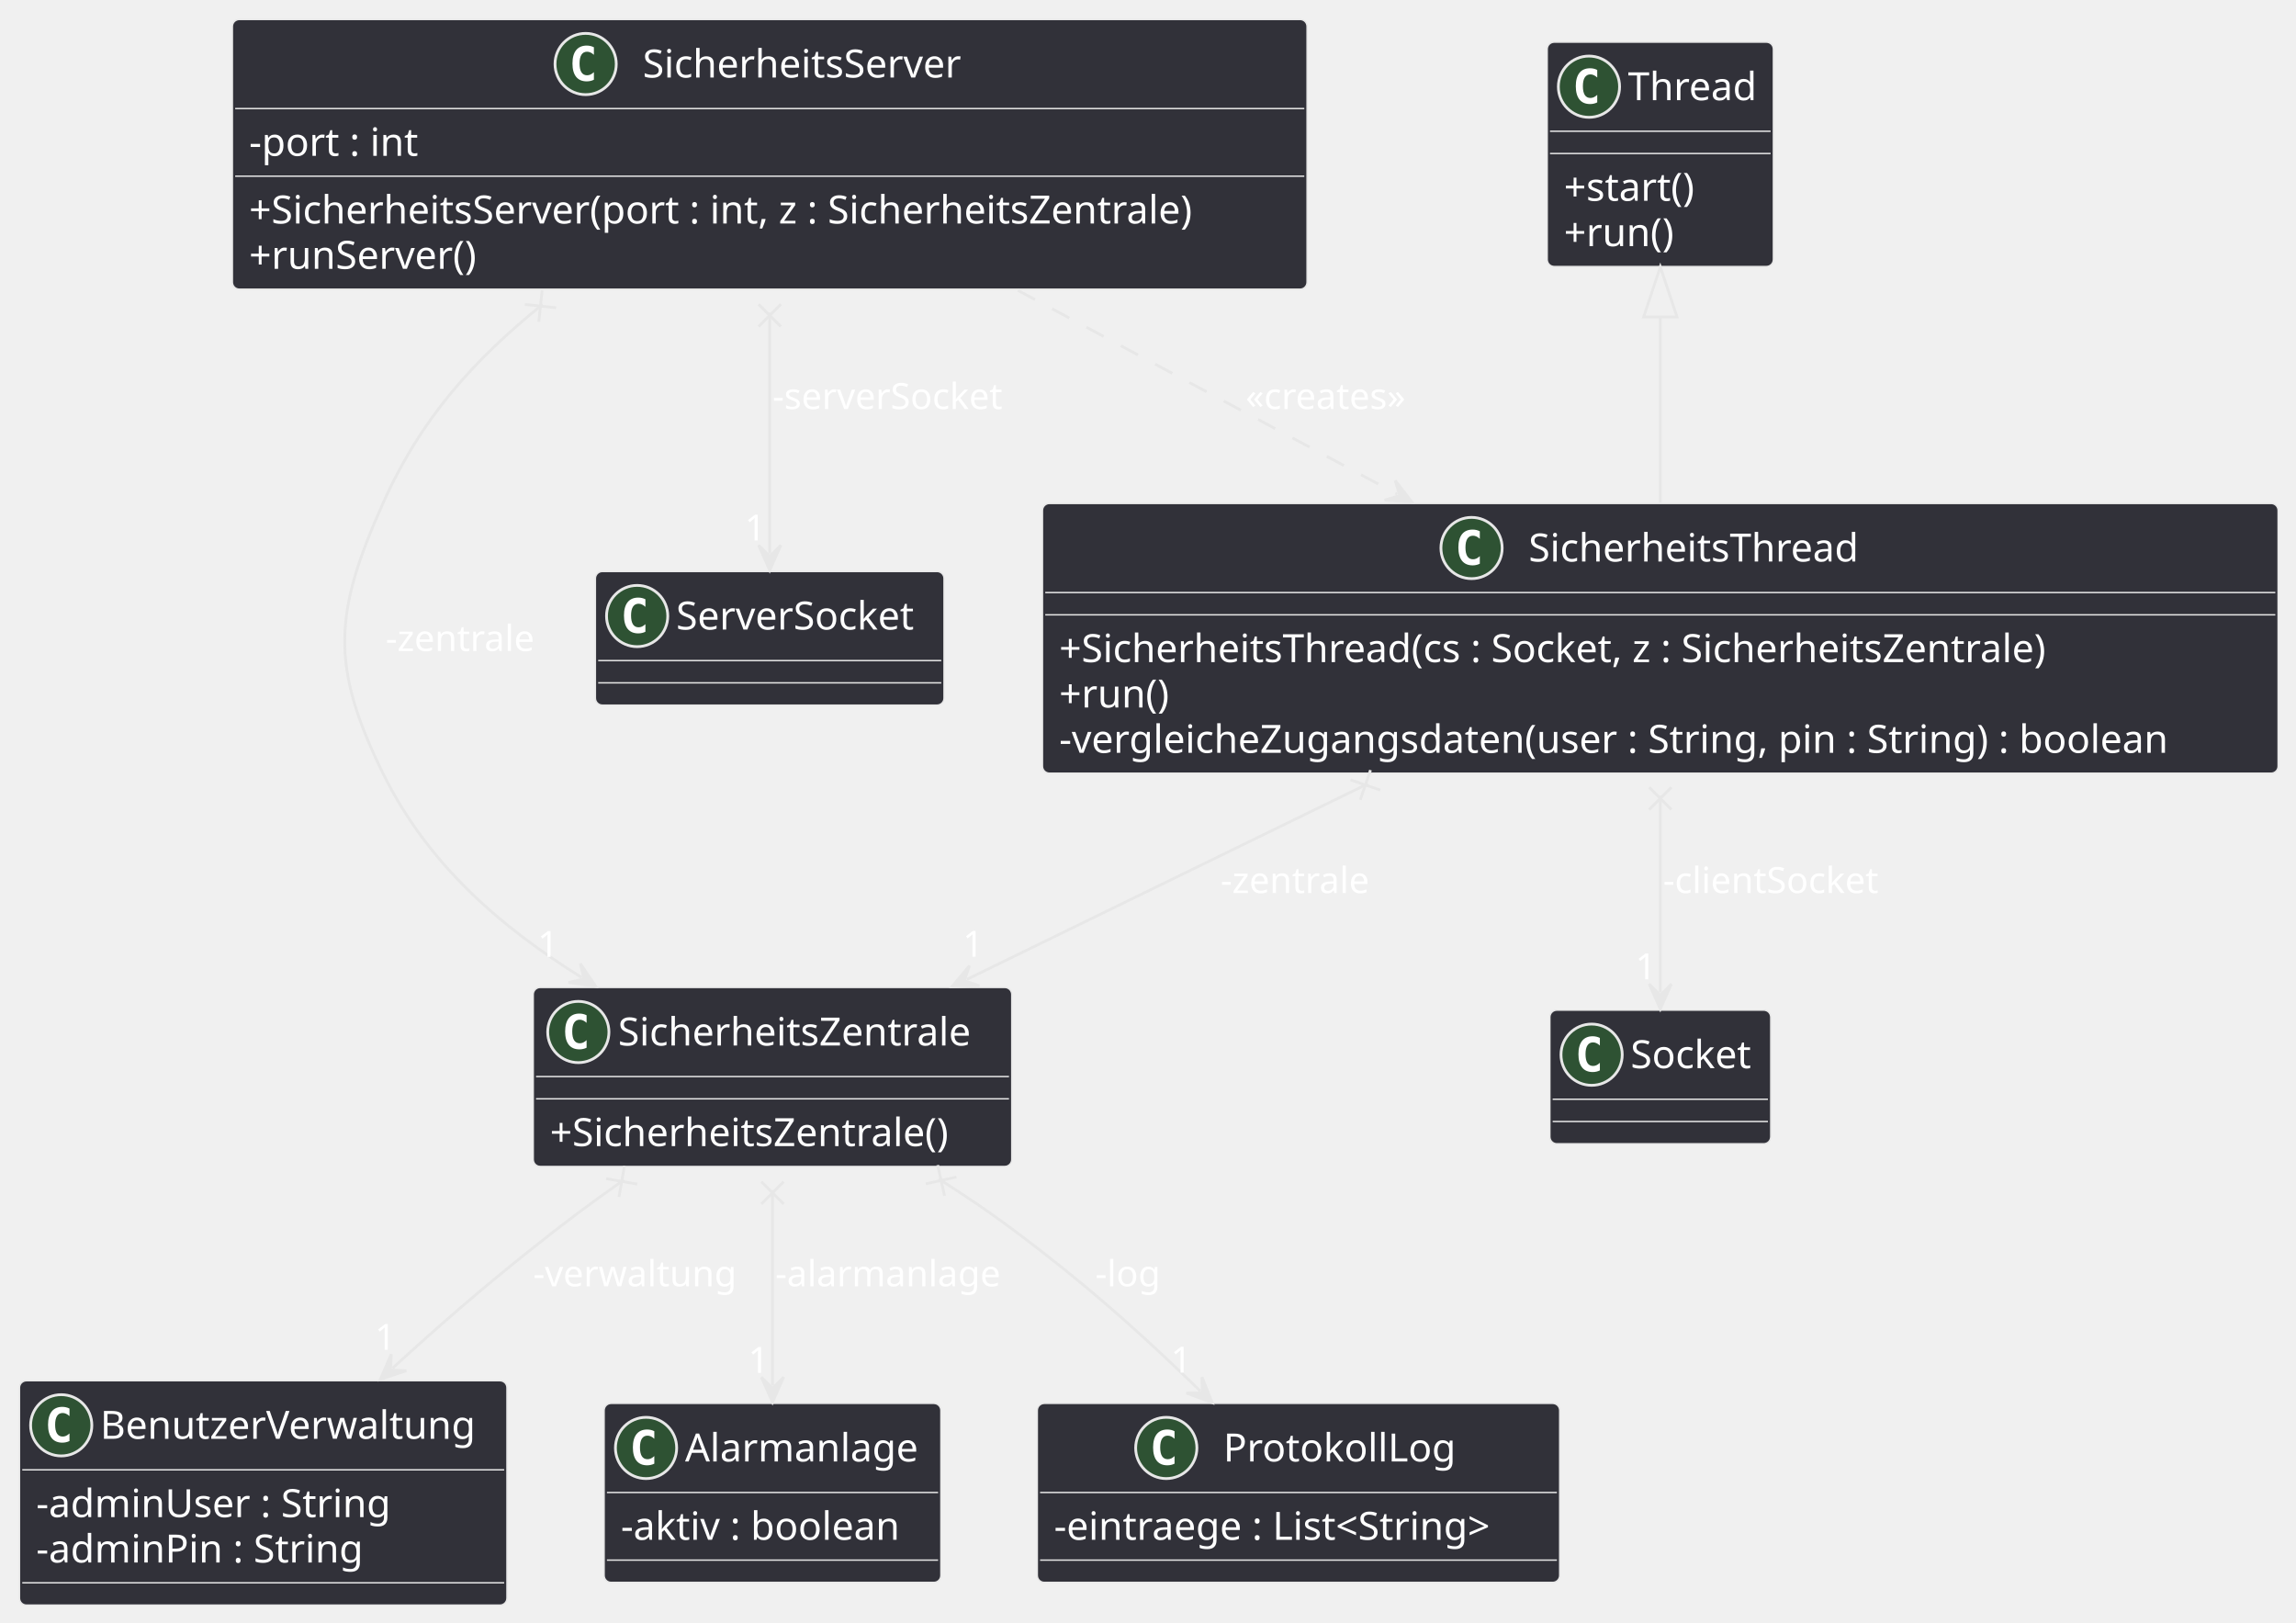
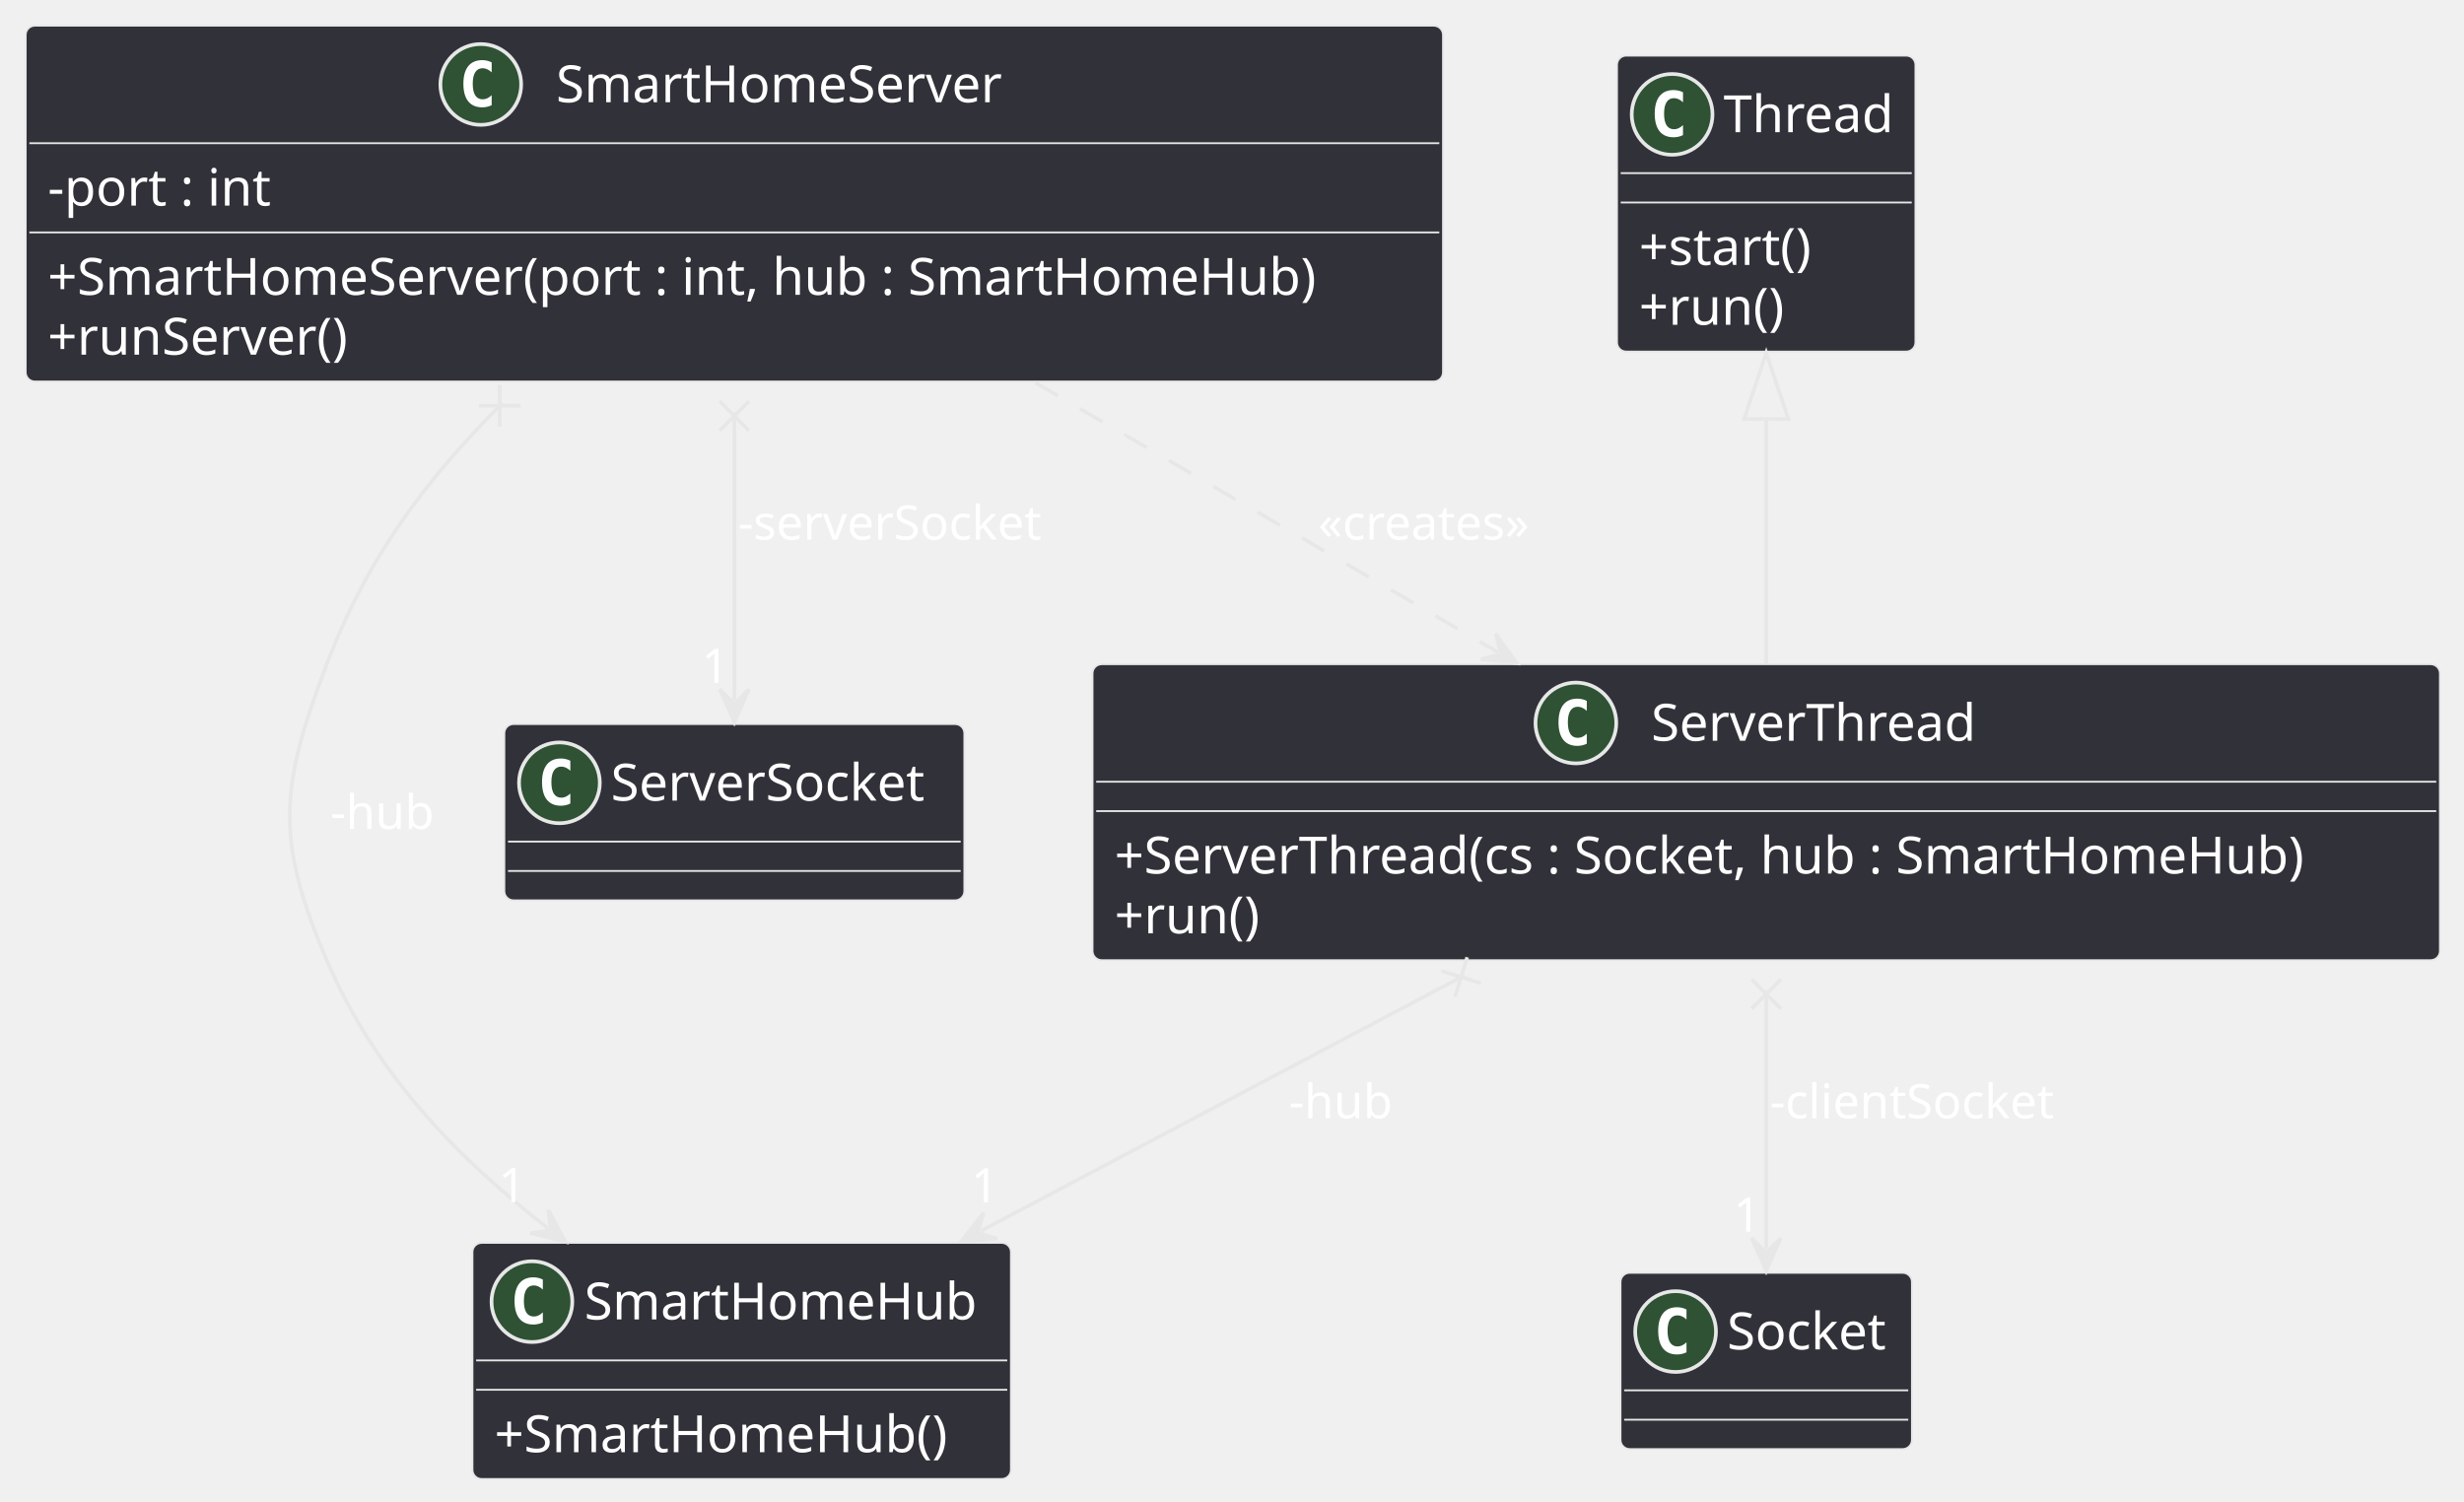
- <svg xmlns="http://www.w3.org/2000/svg" contentStyleType="text/css" data-diagram-type="CLASS" height="583px" preserveAspectRatio="none" style="width:825px;height:583px;" version="1.1" viewBox="0 0 825 583" width="825px" zoomAndPan="magnify">
+ <svg xmlns="http://www.w3.org/2000/svg" contentStyleType="text/css" data-diagram-type="CLASS" height="409px" preserveAspectRatio="none" style="width:671px;height:409px;" version="1.1" viewBox="0 0 671 409" width="671px" zoomAndPan="magnify">
  <defs />
  <g>
-     <g class="entity" data-qualified-name="SicherheitsServer" data-source-line="3" id="ent0002">
-       <rect fill="#313139" height="96.891" rx="2.5" ry="2.5" style="stroke:#E7E7E7;stroke-width:0.5;" width="386.151" x="83.5" y="7" />
-       <ellipse cx="210.433" cy="23" fill="#2E5233" rx="11" ry="11" style="stroke:#E7E7E7;stroke-width:1;" />
-       <path d="M213.402,28.641 Q212.824,28.938 212.183,29.078 Q211.542,29.234 210.839,29.234 Q208.339,29.234 207.011,27.594 Q205.699,25.938 205.699,22.812 Q205.699,19.688 207.011,18.031 Q208.339,16.375 210.839,16.375 Q211.542,16.375 212.183,16.531 Q212.839,16.688 213.402,16.984 L213.402,19.703 Q212.777,19.125 212.183,18.859 Q211.589,18.578 210.964,18.578 Q209.621,18.578 208.933,19.656 Q208.246,20.719 208.246,22.812 Q208.246,24.906 208.933,25.984 Q209.621,27.047 210.964,27.047 Q211.589,27.047 212.183,26.781 Q212.777,26.5 213.402,25.922 L213.402,28.641 Z " fill="#FFFFFF" />
-       <text fill="#FFFFFF" font-family="sans-serif" font-size="14" lengthAdjust="spacing" textLength="123.785" x="230.933" y="27.847">SicherheitsServer</text>
-       <line style="stroke:#E7E7E7;stroke-width:0.5;" x1="84.5" x2="468.651" y1="39" y2="39" />
-       <text fill="#FFFFFF" font-family="sans-serif" font-size="14" lengthAdjust="spacing" textLength="65.618" x="89.5" y="55.995">-port : int</text>
-       <line style="stroke:#E7E7E7;stroke-width:0.5;" x1="84.5" x2="468.651" y1="63.297" y2="63.297" />
-       <text fill="#FFFFFF" font-family="sans-serif" font-size="14" lengthAdjust="spacing" textLength="374.151" x="89.5" y="80.292">+SicherheitsServer(port : int, z : SicherheitsZentrale)</text>
-       <text fill="#FFFFFF" font-family="sans-serif" font-size="14" lengthAdjust="spacing" textLength="92.066" x="89.5" y="96.589">+runServer()</text>
+     <g class="entity" data-qualified-name="SmartHomeServer" data-source-line="3" id="ent0002">
+       <rect fill="#313139" height="96.891" rx="2.5" ry="2.5" style="stroke:#E7E7E7;stroke-width:0.5;" width="385.953" x="7" y="7" />
+       <ellipse cx="130.925" cy="23" fill="#2E5233" rx="11" ry="11" style="stroke:#E7E7E7;stroke-width:1;" />
+       <path d="M133.894,28.641 Q133.316,28.938 132.675,29.078 Q132.035,29.234 131.332,29.234 Q128.832,29.234 127.503,27.594 Q126.191,25.938 126.191,22.812 Q126.191,19.688 127.503,18.031 Q128.832,16.375 131.332,16.375 Q132.035,16.375 132.675,16.531 Q133.332,16.688 133.894,16.984 L133.894,19.703 Q133.269,19.125 132.675,18.859 Q132.082,18.578 131.457,18.578 Q130.113,18.578 129.425,19.656 Q128.738,20.719 128.738,22.812 Q128.738,24.906 129.425,25.984 Q130.113,27.047 131.457,27.047 Q132.082,27.047 132.675,26.781 Q133.269,26.5 133.894,25.922 L133.894,28.641 Z " fill="#FFFFFF" />
+       <text fill="#FFFFFF" font-family="sans-serif" font-size="14" lengthAdjust="spacing" textLength="129.602" x="151.425" y="27.847">SmartHomeServer</text>
+       <line style="stroke:#E7E7E7;stroke-width:0.5;" x1="8" x2="391.953" y1="39" y2="39" />
+       <text fill="#FFFFFF" font-family="sans-serif" font-size="14" lengthAdjust="spacing" textLength="65.618" x="13" y="55.995">-port : int</text>
+       <line style="stroke:#E7E7E7;stroke-width:0.5;" x1="8" x2="391.953" y1="63.297" y2="63.297" />
+       <text fill="#FFFFFF" font-family="sans-serif" font-size="14" lengthAdjust="spacing" textLength="373.953" x="13" y="80.292">+SmartHomeServer(port : int, hub : SmartHomeHub)</text>
+       <text fill="#FFFFFF" font-family="sans-serif" font-size="14" lengthAdjust="spacing" textLength="92.066" x="13" y="96.589">+runServer()</text>
    </g>
-     <g class="entity" data-qualified-name="SicherheitsThread" data-source-line="8" id="ent0003">
-       <rect fill="#313139" height="96.891" rx="2.5" ry="2.5" style="stroke:#E7E7E7;stroke-width:0.5;" width="443.99" x="374.58" y="180.89" />
-       <ellipse cx="528.758" cy="196.89" fill="#2E5233" rx="11" ry="11" style="stroke:#E7E7E7;stroke-width:1;" />
-       <path d="M531.726,202.531 Q531.148,202.827 530.508,202.968 Q529.867,203.124 529.164,203.124 Q526.664,203.124 525.336,201.484 Q524.023,199.827 524.023,196.702 Q524.023,193.577 525.336,191.921 Q526.664,190.265 529.164,190.265 Q529.867,190.265 530.508,190.421 Q531.164,190.577 531.726,190.874 L531.726,193.593 Q531.101,193.015 530.508,192.749 Q529.914,192.468 529.289,192.468 Q527.945,192.468 527.258,193.546 Q526.57,194.609 526.57,196.702 Q526.57,198.796 527.258,199.874 Q527.945,200.937 529.289,200.937 Q529.914,200.937 530.508,200.671 Q531.101,200.39 531.726,199.812 L531.726,202.531 Z " fill="#FFFFFF" />
-       <text fill="#FFFFFF" font-family="sans-serif" font-size="14" lengthAdjust="spacing" textLength="127.135" x="549.258" y="201.737">SicherheitsThread</text>
-       <line style="stroke:#E7E7E7;stroke-width:0.5;" x1="375.58" x2="817.57" y1="212.89" y2="212.89" />
-       <line style="stroke:#E7E7E7;stroke-width:0.5;" x1="375.58" x2="817.57" y1="220.89" y2="220.89" />
-       <text fill="#FFFFFF" font-family="sans-serif" font-size="14" lengthAdjust="spacing" textLength="392.902" x="380.58" y="237.885">+SicherheitsThread(cs : Socket, z : SicherheitsZentrale)</text>
-       <text fill="#FFFFFF" font-family="sans-serif" font-size="14" lengthAdjust="spacing" textLength="46.156" x="380.58" y="254.182">+run()</text>
-       <text fill="#FFFFFF" font-family="sans-serif" font-size="14" lengthAdjust="spacing" textLength="431.99" x="380.58" y="270.479">-vergleicheZugangsdaten(user : String, pin : String) : boolean</text>
+     <g class="entity" data-qualified-name="ServerThread" data-source-line="8" id="ent0003">
+       <rect fill="#313139" height="80.594" rx="2.5" ry="2.5" style="stroke:#E7E7E7;stroke-width:0.5;" width="366.922" x="297.52" y="180.89" />
+       <ellipse cx="429.146" cy="196.89" fill="#2E5233" rx="11" ry="11" style="stroke:#E7E7E7;stroke-width:1;" />
+       <path d="M432.115,202.531 Q431.537,202.827 430.896,202.968 Q430.255,203.124 429.552,203.124 Q427.052,203.124 425.724,201.484 Q424.412,199.827 424.412,196.702 Q424.412,193.577 425.724,191.921 Q427.052,190.265 429.552,190.265 Q430.255,190.265 430.896,190.421 Q431.552,190.577 432.115,190.874 L432.115,193.593 Q431.49,193.015 430.896,192.749 Q430.302,192.468 429.677,192.468 Q428.334,192.468 427.646,193.546 Q426.959,194.609 426.959,196.702 Q426.959,198.796 427.646,199.874 Q428.334,200.937 429.677,200.937 Q430.302,200.937 430.896,200.671 Q431.49,200.39 432.115,199.812 L432.115,202.531 Z " fill="#FFFFFF" />
+       <text fill="#FFFFFF" font-family="sans-serif" font-size="14" lengthAdjust="spacing" textLength="95.17" x="449.646" y="201.737">ServerThread</text>
+       <line style="stroke:#E7E7E7;stroke-width:0.5;" x1="298.52" x2="663.442" y1="212.89" y2="212.89" />
+       <line style="stroke:#E7E7E7;stroke-width:0.5;" x1="298.52" x2="663.442" y1="220.89" y2="220.89" />
+       <text fill="#FFFFFF" font-family="sans-serif" font-size="14" lengthAdjust="spacing" textLength="354.922" x="303.52" y="237.885">+ServerThread(cs : Socket, hub : SmartHomeHub)</text>
+       <text fill="#FFFFFF" font-family="sans-serif" font-size="14" lengthAdjust="spacing" textLength="46.156" x="303.52" y="254.182">+run()</text>
    </g>
-     <g class="entity" data-qualified-name="Thread" data-source-line="13" id="ent0004">
-       <rect fill="#313139" height="80.594" rx="2.5" ry="2.5" style="stroke:#E7E7E7;stroke-width:0.5;" width="81.26" x="555.95" y="15.15" />
-       <ellipse cx="570.95" cy="31.15" fill="#2E5233" rx="11" ry="11" style="stroke:#E7E7E7;stroke-width:1;" />
-       <path d="M573.919,36.791 Q573.341,37.087 572.7,37.228 Q572.059,37.384 571.356,37.384 Q568.856,37.384 567.528,35.744 Q566.216,34.087 566.216,30.962 Q566.216,27.837 567.528,26.181 Q568.856,24.525 571.356,24.525 Q572.059,24.525 572.7,24.681 Q573.356,24.837 573.919,25.134 L573.919,27.853 Q573.294,27.275 572.7,27.009 Q572.106,26.728 571.481,26.728 Q570.138,26.728 569.45,27.806 Q568.763,28.869 568.763,30.962 Q568.763,33.056 569.45,34.134 Q570.138,35.197 571.481,35.197 Q572.106,35.197 572.7,34.931 Q573.294,34.65 573.919,34.072 L573.919,36.791 Z " fill="#FFFFFF" />
-       <text fill="#FFFFFF" font-family="sans-serif" font-size="14" lengthAdjust="spacing" textLength="49.26" x="584.95" y="35.997">Thread</text>
-       <line style="stroke:#E7E7E7;stroke-width:0.5;" x1="556.95" x2="636.21" y1="47.15" y2="47.15" />
-       <line style="stroke:#E7E7E7;stroke-width:0.5;" x1="556.95" x2="636.21" y1="55.15" y2="55.15" />
-       <text fill="#FFFFFF" font-family="sans-serif" font-size="14" lengthAdjust="spacing" textLength="55.262" x="561.95" y="72.145">+start()</text>
-       <text fill="#FFFFFF" font-family="sans-serif" font-size="14" lengthAdjust="spacing" textLength="46.156" x="561.95" y="88.442">+run()</text>
+     <g class="entity" data-qualified-name="Thread" data-source-line="12" id="ent0004">
+       <rect fill="#313139" height="80.594" rx="2.5" ry="2.5" style="stroke:#E7E7E7;stroke-width:0.5;" width="81.26" x="440.35" y="15.15" />
+       <ellipse cx="455.35" cy="31.15" fill="#2E5233" rx="11" ry="11" style="stroke:#E7E7E7;stroke-width:1;" />
+       <path d="M458.319,36.791 Q457.741,37.087 457.1,37.228 Q456.459,37.384 455.756,37.384 Q453.256,37.384 451.928,35.744 Q450.616,34.087 450.616,30.962 Q450.616,27.837 451.928,26.181 Q453.256,24.525 455.756,24.525 Q456.459,24.525 457.1,24.681 Q457.756,24.837 458.319,25.134 L458.319,27.853 Q457.694,27.275 457.1,27.009 Q456.506,26.728 455.881,26.728 Q454.538,26.728 453.85,27.806 Q453.163,28.869 453.163,30.962 Q453.163,33.056 453.85,34.134 Q454.538,35.197 455.881,35.197 Q456.506,35.197 457.1,34.931 Q457.694,34.65 458.319,34.072 L458.319,36.791 Z " fill="#FFFFFF" />
+       <text fill="#FFFFFF" font-family="sans-serif" font-size="14" lengthAdjust="spacing" textLength="49.26" x="469.35" y="35.997">Thread</text>
+       <line style="stroke:#E7E7E7;stroke-width:0.5;" x1="441.35" x2="520.61" y1="47.15" y2="47.15" />
+       <line style="stroke:#E7E7E7;stroke-width:0.5;" x1="441.35" x2="520.61" y1="55.15" y2="55.15" />
+       <text fill="#FFFFFF" font-family="sans-serif" font-size="14" lengthAdjust="spacing" textLength="55.262" x="446.35" y="72.145">+start()</text>
+       <text fill="#FFFFFF" font-family="sans-serif" font-size="14" lengthAdjust="spacing" textLength="46.156" x="446.35" y="88.442">+run()</text>
    </g>
-     <g class="entity" data-qualified-name="SicherheitsZentrale" data-source-line="17" id="ent0005">
-       <rect fill="#313139" height="64.297" rx="2.5" ry="2.5" style="stroke:#E7E7E7;stroke-width:0.5;" width="171.934" x="191.61" y="354.78" />
-       <ellipse cx="207.804" cy="370.78" fill="#2E5233" rx="11" ry="11" style="stroke:#E7E7E7;stroke-width:1;" />
-       <path d="M210.773,376.421 Q210.195,376.717 209.554,376.858 Q208.914,377.014 208.211,377.014 Q205.711,377.014 204.383,375.374 Q203.07,373.717 203.07,370.592 Q203.07,367.467 204.383,365.811 Q205.711,364.155 208.211,364.155 Q208.914,364.155 209.554,364.311 Q210.211,364.467 210.773,364.764 L210.773,367.483 Q210.148,366.905 209.554,366.639 Q208.961,366.358 208.336,366.358 Q206.992,366.358 206.304,367.436 Q205.617,368.499 205.617,370.592 Q205.617,372.686 206.304,373.764 Q206.992,374.827 208.336,374.827 Q208.961,374.827 209.554,374.561 Q210.148,374.28 210.773,373.702 L210.773,376.421 Z " fill="#FFFFFF" />
-       <text fill="#FFFFFF" font-family="sans-serif" font-size="14" lengthAdjust="spacing" textLength="137.279" x="222.07" y="375.627">SicherheitsZentrale</text>
-       <line style="stroke:#E7E7E7;stroke-width:0.5;" x1="192.61" x2="362.544" y1="386.78" y2="386.78" />
-       <line style="stroke:#E7E7E7;stroke-width:0.5;" x1="192.61" x2="362.544" y1="394.78" y2="394.78" />
-       <text fill="#FFFFFF" font-family="sans-serif" font-size="14" lengthAdjust="spacing" textLength="159.934" x="197.61" y="411.775">+SicherheitsZentrale()</text>
+     <g class="entity" data-qualified-name="SmartHomeHub" data-source-line="16" id="ent0005">
+       <rect fill="#313139" height="64.297" rx="2.5" ry="2.5" style="stroke:#E7E7E7;stroke-width:0.5;" width="146.634" x="128.66" y="338.48" />
+       <ellipse cx="144.854" cy="354.48" fill="#2E5233" rx="11" ry="11" style="stroke:#E7E7E7;stroke-width:1;" />
+       <path d="M147.823,360.121 Q147.245,360.418 146.604,360.558 Q145.964,360.714 145.261,360.714 Q142.761,360.714 141.433,359.074 Q140.12,357.418 140.12,354.293 Q140.12,351.168 141.433,349.511 Q142.761,347.855 145.261,347.855 Q145.964,347.855 146.604,348.011 Q147.261,348.168 147.823,348.464 L147.823,351.183 Q147.198,350.605 146.604,350.339 Q146.011,350.058 145.386,350.058 Q144.042,350.058 143.354,351.136 Q142.667,352.199 142.667,354.293 Q142.667,356.386 143.354,357.464 Q144.042,358.527 145.386,358.527 Q146.011,358.527 146.604,358.261 Q147.198,357.98 147.823,357.402 L147.823,360.121 Z " fill="#FFFFFF" />
+       <text fill="#FFFFFF" font-family="sans-serif" font-size="14" lengthAdjust="spacing" textLength="111.98" x="159.12" y="359.327">SmartHomeHub</text>
+       <line style="stroke:#E7E7E7;stroke-width:0.5;" x1="129.66" x2="274.294" y1="370.48" y2="370.48" />
+       <line style="stroke:#E7E7E7;stroke-width:0.5;" x1="129.66" x2="274.294" y1="378.48" y2="378.48" />
+       <text fill="#FFFFFF" font-family="sans-serif" font-size="14" lengthAdjust="spacing" textLength="134.634" x="134.66" y="395.475">+SmartHomeHub()</text>
    </g>
-     <g class="entity" data-qualified-name="BenutzerVerwaltung" data-source-line="20" id="ent0006">
-       <rect fill="#313139" height="80.594" rx="2.5" ry="2.5" style="stroke:#E7E7E7;stroke-width:0.5;" width="175.158" x="7" y="496.08" />
-       <ellipse cx="22" cy="512.08" fill="#2E5233" rx="11" ry="11" style="stroke:#E7E7E7;stroke-width:1;" />
-       <path d="M24.969,517.721 Q24.391,518.018 23.75,518.158 Q23.109,518.314 22.406,518.314 Q19.906,518.314 18.578,516.674 Q17.266,515.018 17.266,511.892 Q17.266,508.767 18.578,507.111 Q19.906,505.455 22.406,505.455 Q23.109,505.455 23.75,505.611 Q24.406,505.767 24.969,506.064 L24.969,508.783 Q24.344,508.205 23.75,507.939 Q23.156,507.658 22.531,507.658 Q21.188,507.658 20.5,508.736 Q19.812,509.799 19.812,511.892 Q19.812,513.986 20.5,515.064 Q21.188,516.127 22.531,516.127 Q23.156,516.127 23.75,515.861 Q24.344,515.58 24.969,515.002 L24.969,517.721 Z " fill="#FFFFFF" />
-       <text fill="#FFFFFF" font-family="sans-serif" font-size="14" lengthAdjust="spacing" textLength="143.158" x="36" y="516.927">BenutzerVerwaltung</text>
-       <line style="stroke:#E7E7E7;stroke-width:0.5;" x1="8" x2="181.158" y1="528.08" y2="528.08" />
-       <text fill="#FFFFFF" font-family="sans-serif" font-size="14" lengthAdjust="spacing" textLength="136.227" x="13" y="545.075">-adminUser : String</text>
-       <text fill="#FFFFFF" font-family="sans-serif" font-size="14" lengthAdjust="spacing" textLength="125.522" x="13" y="561.372">-adminPin : String</text>
-       <line style="stroke:#E7E7E7;stroke-width:0.5;" x1="8" x2="181.158" y1="568.674" y2="568.674" />
+     <g class="entity" data-qualified-name="ServerSocket" data-source-line="19" id="ent0006">
+       <rect fill="#313139" height="48" rx="2.5" ry="2.5" style="stroke:#E7E7E7;stroke-width:0.5;" width="125.269" x="137.34" y="197.19" />
+       <ellipse cx="152.34" cy="213.19" fill="#2E5233" rx="11" ry="11" style="stroke:#E7E7E7;stroke-width:1;" />
+       <path d="M155.309,218.831 Q154.731,219.127 154.09,219.268 Q153.449,219.424 152.746,219.424 Q150.246,219.424 148.918,217.784 Q147.606,216.127 147.606,213.002 Q147.606,209.877 148.918,208.221 Q150.246,206.565 152.746,206.565 Q153.449,206.565 154.09,206.721 Q154.746,206.877 155.309,207.174 L155.309,209.893 Q154.684,209.315 154.09,209.049 Q153.496,208.768 152.871,208.768 Q151.528,208.768 150.84,209.846 Q150.153,210.909 150.153,213.002 Q150.153,215.096 150.84,216.174 Q151.528,217.237 152.871,217.237 Q153.496,217.237 154.09,216.971 Q154.684,216.69 155.309,216.112 L155.309,218.831 Z " fill="#FFFFFF" />
+       <text fill="#FFFFFF" font-family="sans-serif" font-size="14" lengthAdjust="spacing" textLength="93.269" x="166.34" y="218.037">ServerSocket</text>
+       <line style="stroke:#E7E7E7;stroke-width:0.5;" x1="138.34" x2="261.61" y1="229.19" y2="229.19" />
+       <line style="stroke:#E7E7E7;stroke-width:0.5;" x1="138.34" x2="261.61" y1="237.19" y2="237.19" />
    </g>
-     <g class="entity" data-qualified-name="Alarmanlage" data-source-line="24" id="ent0007">
-       <rect fill="#313139" height="64.297" rx="2.5" ry="2.5" style="stroke:#E7E7E7;stroke-width:0.5;" width="120.992" x="217.08" y="504.22" />
-       <ellipse cx="232.139" cy="520.22" fill="#2E5233" rx="11" ry="11" style="stroke:#E7E7E7;stroke-width:1;" />
-       <path d="M235.108,525.861 Q234.53,526.158 233.889,526.298 Q233.249,526.454 232.546,526.454 Q230.046,526.454 228.718,524.814 Q227.405,523.158 227.405,520.033 Q227.405,516.908 228.718,515.251 Q230.046,513.595 232.546,513.595 Q233.249,513.595 233.889,513.751 Q234.546,513.908 235.108,514.204 L235.108,516.923 Q234.483,516.345 233.889,516.079 Q233.296,515.798 232.671,515.798 Q231.327,515.798 230.639,516.876 Q229.952,517.939 229.952,520.033 Q229.952,522.126 230.639,523.204 Q231.327,524.267 232.671,524.267 Q233.296,524.267 233.889,524.001 Q234.483,523.72 235.108,523.142 L235.108,525.861 Z " fill="#FFFFFF" />
-       <text fill="#FFFFFF" font-family="sans-serif" font-size="14" lengthAdjust="spacing" textLength="88.86" x="246.153" y="525.067">Alarmanlage</text>
-       <line style="stroke:#E7E7E7;stroke-width:0.5;" x1="218.08" x2="337.072" y1="536.22" y2="536.22" />
-       <text fill="#FFFFFF" font-family="sans-serif" font-size="14" lengthAdjust="spacing" textLength="108.992" x="223.08" y="553.215">-aktiv : boolean</text>
-       <line style="stroke:#E7E7E7;stroke-width:0.5;" x1="218.08" x2="337.072" y1="560.517" y2="560.517" />
+     <g class="entity" data-qualified-name="Socket" data-source-line="22" id="ent0011">
+       <rect fill="#313139" height="48" rx="2.5" ry="2.5" style="stroke:#E7E7E7;stroke-width:0.5;" width="79.359" x="441.3" y="346.63" />
+       <ellipse cx="456.3" cy="362.63" fill="#2E5233" rx="11" ry="11" style="stroke:#E7E7E7;stroke-width:1;" />
+       <path d="M459.269,368.271 Q458.691,368.567 458.05,368.708 Q457.409,368.864 456.706,368.864 Q454.206,368.864 452.878,367.224 Q451.566,365.567 451.566,362.442 Q451.566,359.317 452.878,357.661 Q454.206,356.005 456.706,356.005 Q457.409,356.005 458.05,356.161 Q458.706,356.317 459.269,356.614 L459.269,359.333 Q458.644,358.755 458.05,358.489 Q457.456,358.208 456.831,358.208 Q455.488,358.208 454.8,359.286 Q454.113,360.349 454.113,362.442 Q454.113,364.536 454.8,365.614 Q455.488,366.677 456.831,366.677 Q457.456,366.677 458.05,366.411 Q458.644,366.13 459.269,365.552 L459.269,368.271 Z " fill="#FFFFFF" />
+       <text fill="#FFFFFF" font-family="sans-serif" font-size="14" lengthAdjust="spacing" textLength="47.359" x="470.3" y="367.477">Socket</text>
+       <line style="stroke:#E7E7E7;stroke-width:0.5;" x1="442.3" x2="519.659" y1="378.63" y2="378.63" />
+       <line style="stroke:#E7E7E7;stroke-width:0.5;" x1="442.3" x2="519.659" y1="386.63" y2="386.63" />
    </g>
-     <g class="entity" data-qualified-name="ProtokollLog" data-source-line="27" id="ent0008">
-       <rect fill="#313139" height="64.297" rx="2.5" ry="2.5" style="stroke:#E7E7E7;stroke-width:0.5;" width="187.697" x="372.73" y="504.22" />
-       <ellipse cx="419.067" cy="520.22" fill="#2E5233" rx="11" ry="11" style="stroke:#E7E7E7;stroke-width:1;" />
-       <path d="M422.036,525.861 Q421.458,526.158 420.817,526.298 Q420.177,526.454 419.474,526.454 Q416.974,526.454 415.646,524.814 Q414.333,523.158 414.333,520.033 Q414.333,516.908 415.646,515.251 Q416.974,513.595 419.474,513.595 Q420.177,513.595 420.817,513.751 Q421.474,513.908 422.036,514.204 L422.036,516.923 Q421.411,516.345 420.817,516.079 Q420.224,515.798 419.599,515.798 Q418.255,515.798 417.567,516.876 Q416.88,517.939 416.88,520.033 Q416.88,522.126 417.567,523.204 Q418.255,524.267 419.599,524.267 Q420.224,524.267 420.817,524.001 Q421.411,523.72 422.036,523.142 L422.036,525.861 Z " fill="#FFFFFF" />
-       <text fill="#FFFFFF" font-family="sans-serif" font-size="14" lengthAdjust="spacing" textLength="86.522" x="439.567" y="525.067">ProtokollLog</text>
-       <line style="stroke:#E7E7E7;stroke-width:0.5;" x1="373.73" x2="559.427" y1="536.22" y2="536.22" />
-       <text fill="#FFFFFF" font-family="sans-serif" font-size="14" lengthAdjust="spacing" textLength="175.697" x="378.73" y="553.215">-eintraege : List&lt;String&gt;</text>
-       <line style="stroke:#E7E7E7;stroke-width:0.5;" x1="373.73" x2="559.427" y1="560.517" y2="560.517" />
+     <g class="link" data-entity-1="ent0002" data-entity-2="ent0006" data-link-type="dependency" data-source-line="19" id="lnk7">
+       <path codeLine="19" d="M199.98,112.25 C199.98,142.64 199.98,166.66 199.98,190.69" fill="none" id="SmartHomeServer-ServerSocket" style="stroke:#E7E7E7;stroke-width:1;" />
+       <path d="M195.98,109.25 L203.98,117.25 M203.98,109.25 L195.98,117.25" fill="none" style="stroke:#E7E7E7;stroke-width:1;" />
+       <polygon fill="#E7E7E7" points="199.98,196.69,203.98,187.69,199.98,191.69,195.98,187.69,199.98,196.69" style="stroke:#E7E7E7;stroke-width:1;" />
+       <text fill="#FFFFFF" font-family="sans-serif" font-size="13" lengthAdjust="spacing" textLength="89.819" x="200.98" y="146.957">-serverSocket</text>
+       <text fill="#FFFFFF" font-family="sans-serif" font-size="13" lengthAdjust="spacing" textLength="8.271" x="191.039" y="185.973">1</text>
    </g>
-     <g class="entity" data-qualified-name="ServerSocket" data-source-line="30" id="ent0009">
-       <rect fill="#313139" height="48" rx="2.5" ry="2.5" style="stroke:#E7E7E7;stroke-width:0.5;" width="125.269" x="213.94" y="205.33" />
-       <ellipse cx="228.94" cy="221.33" fill="#2E5233" rx="11" ry="11" style="stroke:#E7E7E7;stroke-width:1;" />
-       <path d="M231.909,226.971 Q231.331,227.268 230.69,227.408 Q230.049,227.564 229.346,227.564 Q226.846,227.564 225.518,225.924 Q224.206,224.268 224.206,221.143 Q224.206,218.018 225.518,216.361 Q226.846,214.705 229.346,214.705 Q230.049,214.705 230.69,214.861 Q231.346,215.018 231.909,215.314 L231.909,218.033 Q231.284,217.455 230.69,217.189 Q230.096,216.908 229.471,216.908 Q228.127,216.908 227.44,217.986 Q226.752,219.049 226.752,221.143 Q226.752,223.236 227.44,224.314 Q228.127,225.377 229.471,225.377 Q230.096,225.377 230.69,225.111 Q231.284,224.83 231.909,224.252 L231.909,226.971 Z " fill="#FFFFFF" />
-       <text fill="#FFFFFF" font-family="sans-serif" font-size="14" lengthAdjust="spacing" textLength="93.269" x="242.94" y="226.177">ServerSocket</text>
-       <line style="stroke:#E7E7E7;stroke-width:0.5;" x1="214.94" x2="338.209" y1="237.33" y2="237.33" />
-       <line style="stroke:#E7E7E7;stroke-width:0.5;" x1="214.94" x2="338.209" y1="245.33" y2="245.33" />
+     <g class="link" data-entity-1="ent0002" data-entity-2="ent0003" data-link-type="dependency" data-source-line="20" id="lnk8">
+       <path codeLine="20" d="M282.01,104.25 C323.64,128.51 368.426,154.599 407.876,177.589" fill="none" id="SmartHomeServer-to-ServerThread" style="stroke:#E7E7E7;stroke-width:1;stroke-dasharray:7,7;" />
+       <polygon fill="#E7E7E7" points="413.06,180.61,407.298,172.623,408.74,178.093,403.27,179.534,413.06,180.61" style="stroke:#E7E7E7;stroke-width:1;" />
+       <text fill="#FFFFFF" font-family="sans-serif" font-size="13" lengthAdjust="spacing" textLength="64.232" x="358.98" y="146.957">«creates»</text>
    </g>
-     <g class="entity" data-qualified-name="Socket" data-source-line="34" id="ent0015">
-       <rect fill="#313139" height="48" rx="2.5" ry="2.5" style="stroke:#E7E7E7;stroke-width:0.5;" width="79.359" x="556.9" y="362.93" />
-       <ellipse cx="571.9" cy="378.93" fill="#2E5233" rx="11" ry="11" style="stroke:#E7E7E7;stroke-width:1;" />
-       <path d="M574.869,384.571 Q574.291,384.868 573.65,385.008 Q573.009,385.164 572.306,385.164 Q569.806,385.164 568.478,383.524 Q567.166,381.868 567.166,378.743 Q567.166,375.618 568.478,373.961 Q569.806,372.305 572.306,372.305 Q573.009,372.305 573.65,372.461 Q574.306,372.618 574.869,372.914 L574.869,375.633 Q574.244,375.055 573.65,374.789 Q573.056,374.508 572.431,374.508 Q571.087,374.508 570.4,375.586 Q569.712,376.649 569.712,378.743 Q569.712,380.836 570.4,381.914 Q571.087,382.977 572.431,382.977 Q573.056,382.977 573.65,382.711 Q574.244,382.43 574.869,381.852 L574.869,384.571 Z " fill="#FFFFFF" />
-       <text fill="#FFFFFF" font-family="sans-serif" font-size="14" lengthAdjust="spacing" textLength="47.359" x="585.9" y="383.777">Socket</text>
-       <line style="stroke:#E7E7E7;stroke-width:0.5;" x1="557.9" x2="635.259" y1="394.93" y2="394.93" />
-       <line style="stroke:#E7E7E7;stroke-width:0.5;" x1="557.9" x2="635.259" y1="402.93" y2="402.93" />
+     <g class="link" data-entity-1="ent0004" data-entity-2="ent0003" data-link-type="extension" data-source-line="21" id="lnk10">
+       <path codeLine="21" d="M480.98,114.08 C480.98,139.73 480.98,155 480.98,180.63" fill="none" id="Thread-backto-ServerThread" style="stroke:#E7E7E7;stroke-width:1;" />
+       <polygon fill="none" points="480.98,96.08,474.98,114.08,486.98,114.08,480.98,96.08" style="stroke:#E7E7E7;stroke-width:1;" />
    </g>
-     <g class="link" data-entity-1="ent0002" data-entity-2="ent0009" data-link-type="dependency" data-source-line="30" id="lnk10">
-       <path codeLine="30" d="M276.58,112.32 C276.58,145.11 276.58,173.15 276.58,198.89" fill="none" id="SicherheitsServer-ServerSocket" style="stroke:#E7E7E7;stroke-width:1;" />
-       <path d="M272.58,109.32 L280.58,117.32 M280.58,109.32 L272.58,117.32" fill="none" style="stroke:#E7E7E7;stroke-width:1;" />
-       <polygon fill="#E7E7E7" points="276.58,204.89,280.58,195.89,276.58,199.89,272.58,195.89,276.58,204.89" style="stroke:#E7E7E7;stroke-width:1;" />
-       <text fill="#FFFFFF" font-family="sans-serif" font-size="13" lengthAdjust="spacing" textLength="89.819" x="277.58" y="146.957">-serverSocket</text>
-       <text fill="#FFFFFF" font-family="sans-serif" font-size="13" lengthAdjust="spacing" textLength="8.271" x="267.639" y="194.188">1</text>
+     <g class="link" data-entity-1="ent0003" data-entity-2="ent0011" data-link-type="dependency" data-source-line="22" id="lnk12">
+       <path codeLine="22" d="M480.98,269.7 C480.98,296.65 480.98,317.45 480.98,340.14" fill="none" id="ServerThread-Socket" style="stroke:#E7E7E7;stroke-width:1;" />
+       <path d="M476.98,266.7 L484.98,274.7 M484.98,266.7 L476.98,274.7" fill="none" style="stroke:#E7E7E7;stroke-width:1;" />
+       <polygon fill="#E7E7E7" points="480.98,346.14,484.98,337.14,480.98,341.14,476.98,337.14,480.98,346.14" style="stroke:#E7E7E7;stroke-width:1;" />
+       <text fill="#FFFFFF" font-family="sans-serif" font-size="13" lengthAdjust="spacing" textLength="84.373" x="481.98" y="304.547">-clientSocket</text>
+       <text fill="#FFFFFF" font-family="sans-serif" font-size="13" lengthAdjust="spacing" textLength="8.271" x="472.038" y="335.425">1</text>
    </g>
-     <g class="link" data-entity-1="ent0002" data-entity-2="ent0005" data-link-type="dependency" data-source-line="31" id="lnk11">
-       <path codeLine="31" d="M194.977,109.347 C169.887,129.617 151.13,150.58 137.58,180.89 C120.01,220.2 118.6,239.13 137.58,277.78 C153.69,310.58 179.98,333.083 208.96,351.173" fill="none" id="SicherheitsServer-SicherheitsZentrale" style="stroke:#E7E7E7;stroke-width:1;" />
-       <path d="M194.797,104.351 L193.601,115.601 M199.824,110.574 L188.574,109.378" fill="none" style="stroke:#E7E7E7;stroke-width:1;" />
-       <polygon fill="#E7E7E7" points="214.05,354.35,208.534,346.191,209.809,351.702,204.297,352.977,214.05,354.35" style="stroke:#E7E7E7;stroke-width:1;" />
-       <text fill="#FFFFFF" font-family="sans-serif" font-size="13" lengthAdjust="spacing" textLength="57.77" x="138.58" y="233.897">-zentrale</text>
-       <text fill="#FFFFFF" font-family="sans-serif" font-size="13" lengthAdjust="spacing" textLength="8.271" x="193.203" y="343.79">1</text>
+     <g class="link" data-entity-1="ent0002" data-entity-2="ent0005" data-link-type="dependency" data-source-line="23" id="lnk13">
+       <path codeLine="23" d="M136.798,109.792 C115.758,130.872 100.06,151.81 88.98,180.89 C76.22,214.36 74.91,228.54 88.98,261.48 C102.31,292.7 124.822,315.538 149.222,334.498" fill="none" id="SmartHomeServer-SmartHomeHub" style="stroke:#E7E7E7;stroke-width:1;" />
+       <path d="M136.087,104.843 L136.097,116.157 M141.749,110.495 L130.435,110.505" fill="none" style="stroke:#E7E7E7;stroke-width:1;" />
+       <polygon fill="#E7E7E7" points="153.96,338.18,149.308,329.499,150.012,335.112,144.399,335.816,153.96,338.18" style="stroke:#E7E7E7;stroke-width:1;" />
+       <text fill="#FFFFFF" font-family="sans-serif" font-size="13" lengthAdjust="spacing" textLength="29.421" x="89.98" y="225.757">-hub</text>
+       <text fill="#FFFFFF" font-family="sans-serif" font-size="13" lengthAdjust="spacing" textLength="8.271" x="135.746" y="327.395">1</text>
    </g>
-     <g class="link" data-entity-1="ent0002" data-entity-2="ent0003" data-link-type="dependency" data-source-line="32" id="lnk12">
-       <path codeLine="32" d="M365.72,104.32 C409.92,128.07 457.875,153.82 502.075,177.57" fill="none" id="SicherheitsServer-to-SicherheitsThread" style="stroke:#E7E7E7;stroke-width:1;stroke-dasharray:7,7;" />
-       <polygon fill="#E7E7E7" points="507.36,180.41,501.325,172.626,502.956,178.043,497.539,179.674,507.36,180.41" style="stroke:#E7E7E7;stroke-width:1;" />
-       <text fill="#FFFFFF" font-family="sans-serif" font-size="13" lengthAdjust="spacing" textLength="64.232" x="447.58" y="146.957">«creates»</text>
-     </g>
-     <g class="link" data-entity-1="ent0004" data-entity-2="ent0003" data-link-type="extension" data-source-line="33" id="lnk14">
-       <path codeLine="33" d="M596.58,113.88 C596.58,139.05 596.58,153.85 596.58,180.51" fill="none" id="Thread-backto-SicherheitsThread" style="stroke:#E7E7E7;stroke-width:1;" />
-       <polygon fill="none" points="596.58,95.88,590.58,113.88,602.58,113.88,596.58,95.88" style="stroke:#E7E7E7;stroke-width:1;" />
-     </g>
-     <g class="link" data-entity-1="ent0003" data-entity-2="ent0015" data-link-type="dependency" data-source-line="34" id="lnk16">
-       <path codeLine="34" d="M596.58,285.86 C596.58,313.92 596.58,334.21 596.58,356.53" fill="none" id="SicherheitsThread-Socket" style="stroke:#E7E7E7;stroke-width:1;" />
-       <path d="M592.58,282.86 L600.58,290.86 M600.58,282.86 L592.58,290.86" fill="none" style="stroke:#E7E7E7;stroke-width:1;" />
-       <polygon fill="#E7E7E7" points="596.58,362.53,600.58,353.53,596.58,357.53,592.58,353.53,596.58,362.53" style="stroke:#E7E7E7;stroke-width:1;" />
-       <text fill="#FFFFFF" font-family="sans-serif" font-size="13" lengthAdjust="spacing" textLength="84.373" x="597.58" y="320.847">-clientSocket</text>
-       <text fill="#FFFFFF" font-family="sans-serif" font-size="13" lengthAdjust="spacing" textLength="8.271" x="587.638" y="351.837">1</text>
-     </g>
-     <g class="link" data-entity-1="ent0003" data-entity-2="ent0005" data-link-type="dependency" data-source-line="35" id="lnk17">
-       <path codeLine="35" d="M491.51,281.578 C440.6,306.418 392.363,329.939 347.413,351.869" fill="none" id="SicherheitsThread-SicherheitsZentrale" style="stroke:#E7E7E7;stroke-width:1;" />
-       <path d="M492.452,276.668 L488.771,287.365 M495.96,283.857 L485.262,280.176" fill="none" style="stroke:#E7E7E7;stroke-width:1;" />
-       <polygon fill="#E7E7E7" points="342.02,354.5,351.863,354.149,346.514,352.308,348.355,346.959,342.02,354.5" style="stroke:#E7E7E7;stroke-width:1;" />
-       <text fill="#FFFFFF" font-family="sans-serif" font-size="13" lengthAdjust="spacing" textLength="57.77" x="438.58" y="320.847">-zentrale</text>
-       <text fill="#FFFFFF" font-family="sans-serif" font-size="13" lengthAdjust="spacing" textLength="8.271" x="345.946" y="343.719">1</text>
-     </g>
-     <g class="link" data-entity-1="ent0005" data-entity-2="ent0006" data-link-type="dependency" data-source-line="36" id="lnk18">
-       <path codeLine="36" d="M224.221,423.884 C210.991,433.164 203.29,438.96 190.58,449.08 C172.35,463.59 157.508,476.512 141.068,491.541" fill="none" id="SicherheitsZentrale-BenutzerVerwaltung" style="stroke:#E7E7E7;stroke-width:1;" />
-       <path d="M224.38,418.887 L222.424,430.03 M228.974,425.436 L217.83,423.481" fill="none" style="stroke:#E7E7E7;stroke-width:1;" />
-       <polygon fill="#E7E7E7" points="136.64,495.59,145.981,492.469,140.33,492.216,140.583,486.565,136.64,495.59" style="stroke:#E7E7E7;stroke-width:1;" />
-       <text fill="#FFFFFF" font-family="sans-serif" font-size="13" lengthAdjust="spacing" textLength="77.765" x="191.58" y="462.147">-verwaltung</text>
-       <text fill="#FFFFFF" font-family="sans-serif" font-size="13" lengthAdjust="spacing" textLength="8.271" x="134.728" y="484.972">1</text>
-     </g>
-     <g class="link" data-entity-1="ent0005" data-entity-2="ent0007" data-link-type="dependency" data-source-line="37" id="lnk19">
-       <path codeLine="37" d="M277.58,427.56 C277.58,452.44 277.58,472.93 277.58,497.79" fill="none" id="SicherheitsZentrale-Alarmanlage" style="stroke:#E7E7E7;stroke-width:1;" />
-       <path d="M273.58,424.56 L281.58,432.56 M281.58,424.56 L273.58,432.56" fill="none" style="stroke:#E7E7E7;stroke-width:1;" />
-       <polygon fill="#E7E7E7" points="277.58,503.79,281.58,494.79,277.58,498.79,273.58,494.79,277.58,503.79" style="stroke:#E7E7E7;stroke-width:1;" />
-       <text fill="#FFFFFF" font-family="sans-serif" font-size="13" lengthAdjust="spacing" textLength="86.277" x="278.58" y="462.147">-alarmanlage</text>
-       <text fill="#FFFFFF" font-family="sans-serif" font-size="13" lengthAdjust="spacing" textLength="8.271" x="268.844" y="493.23">1</text>
-     </g>
-     <g class="link" data-entity-1="ent0005" data-entity-2="ent0008" data-link-type="dependency" data-source-line="38" id="lnk20">
-       <path codeLine="38" d="M337.31,423.564 C351.63,432.674 360.13,438.69 373.58,449.08 C395.37,465.9 413.752,482.683 431.262,499.743" fill="none" id="SicherheitsZentrale-ProtokollLog" style="stroke:#E7E7E7;stroke-width:1;" />
-       <path d="M332.632,425.329 L343.676,422.873 M336.926,418.579 L339.382,429.623" fill="none" style="stroke:#E7E7E7;stroke-width:1;" />
-       <polygon fill="#E7E7E7" points="435.56,503.93,431.905,494.784,431.979,500.441,426.322,500.514,435.56,503.93" style="stroke:#E7E7E7;stroke-width:1;" />
-       <text fill="#FFFFFF" font-family="sans-serif" font-size="13" lengthAdjust="spacing" textLength="24.508" x="393.58" y="462.147">-log</text>
-       <text fill="#FFFFFF" font-family="sans-serif" font-size="13" lengthAdjust="spacing" textLength="8.271" x="420.692" y="493.147">1</text>
+     <g class="link" data-entity-1="ent0003" data-entity-2="ent0005" data-link-type="dependency" data-source-line="24" id="lnk14">
+       <path codeLine="24" d="M398.767,265.629 C353.577,289.519 309.225,312.957 267.085,335.226" fill="none" id="ServerThread-SmartHomeHub" style="stroke:#E7E7E7;stroke-width:1;" />
+       <path d="M399.55,260.691 L396.217,271.502 M403.289,267.763 L392.478,264.43" fill="none" style="stroke:#E7E7E7;stroke-width:1;" />
+       <polygon fill="#E7E7E7" points="261.78,338.03,271.606,337.361,266.201,335.694,267.868,330.288,261.78,338.03" style="stroke:#E7E7E7;stroke-width:1;" />
+       <text fill="#FFFFFF" font-family="sans-serif" font-size="13" lengthAdjust="spacing" textLength="29.421" x="350.98" y="304.547">-hub</text>
+       <text fill="#FFFFFF" font-family="sans-serif" font-size="13" lengthAdjust="spacing" textLength="8.271" x="264.443" y="327.466">1</text>
    </g>
  </g>
</svg>
